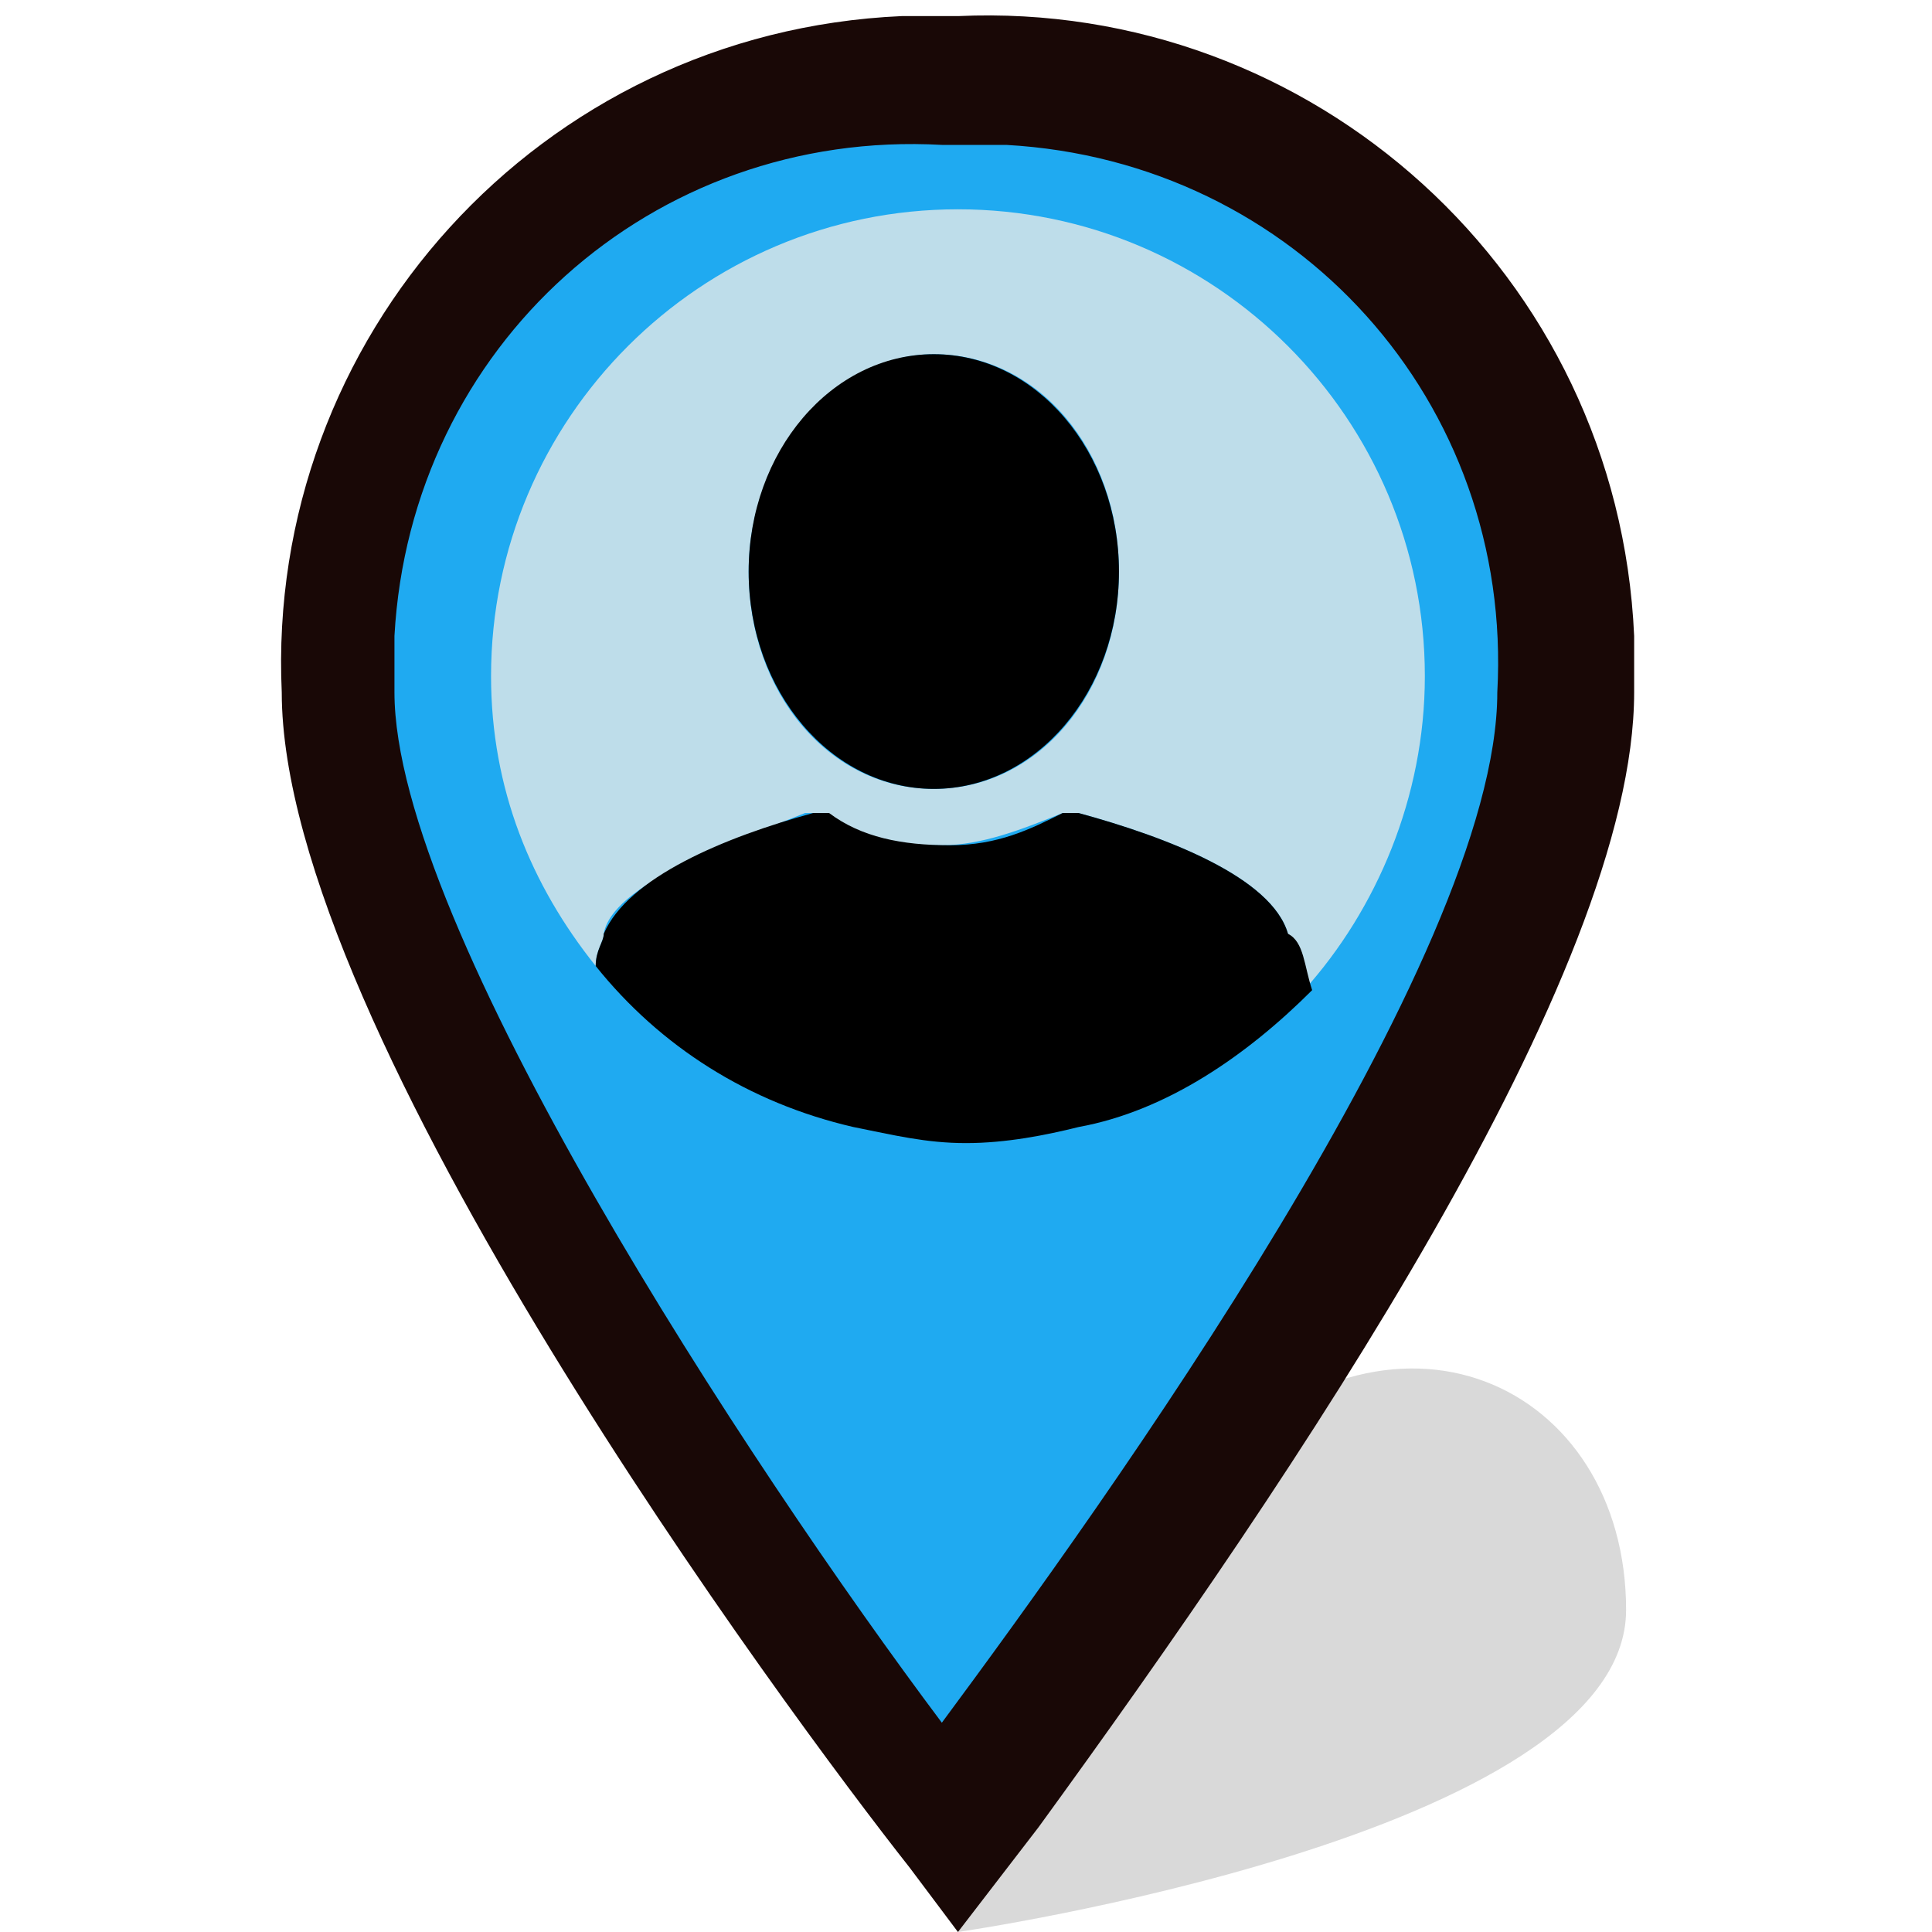
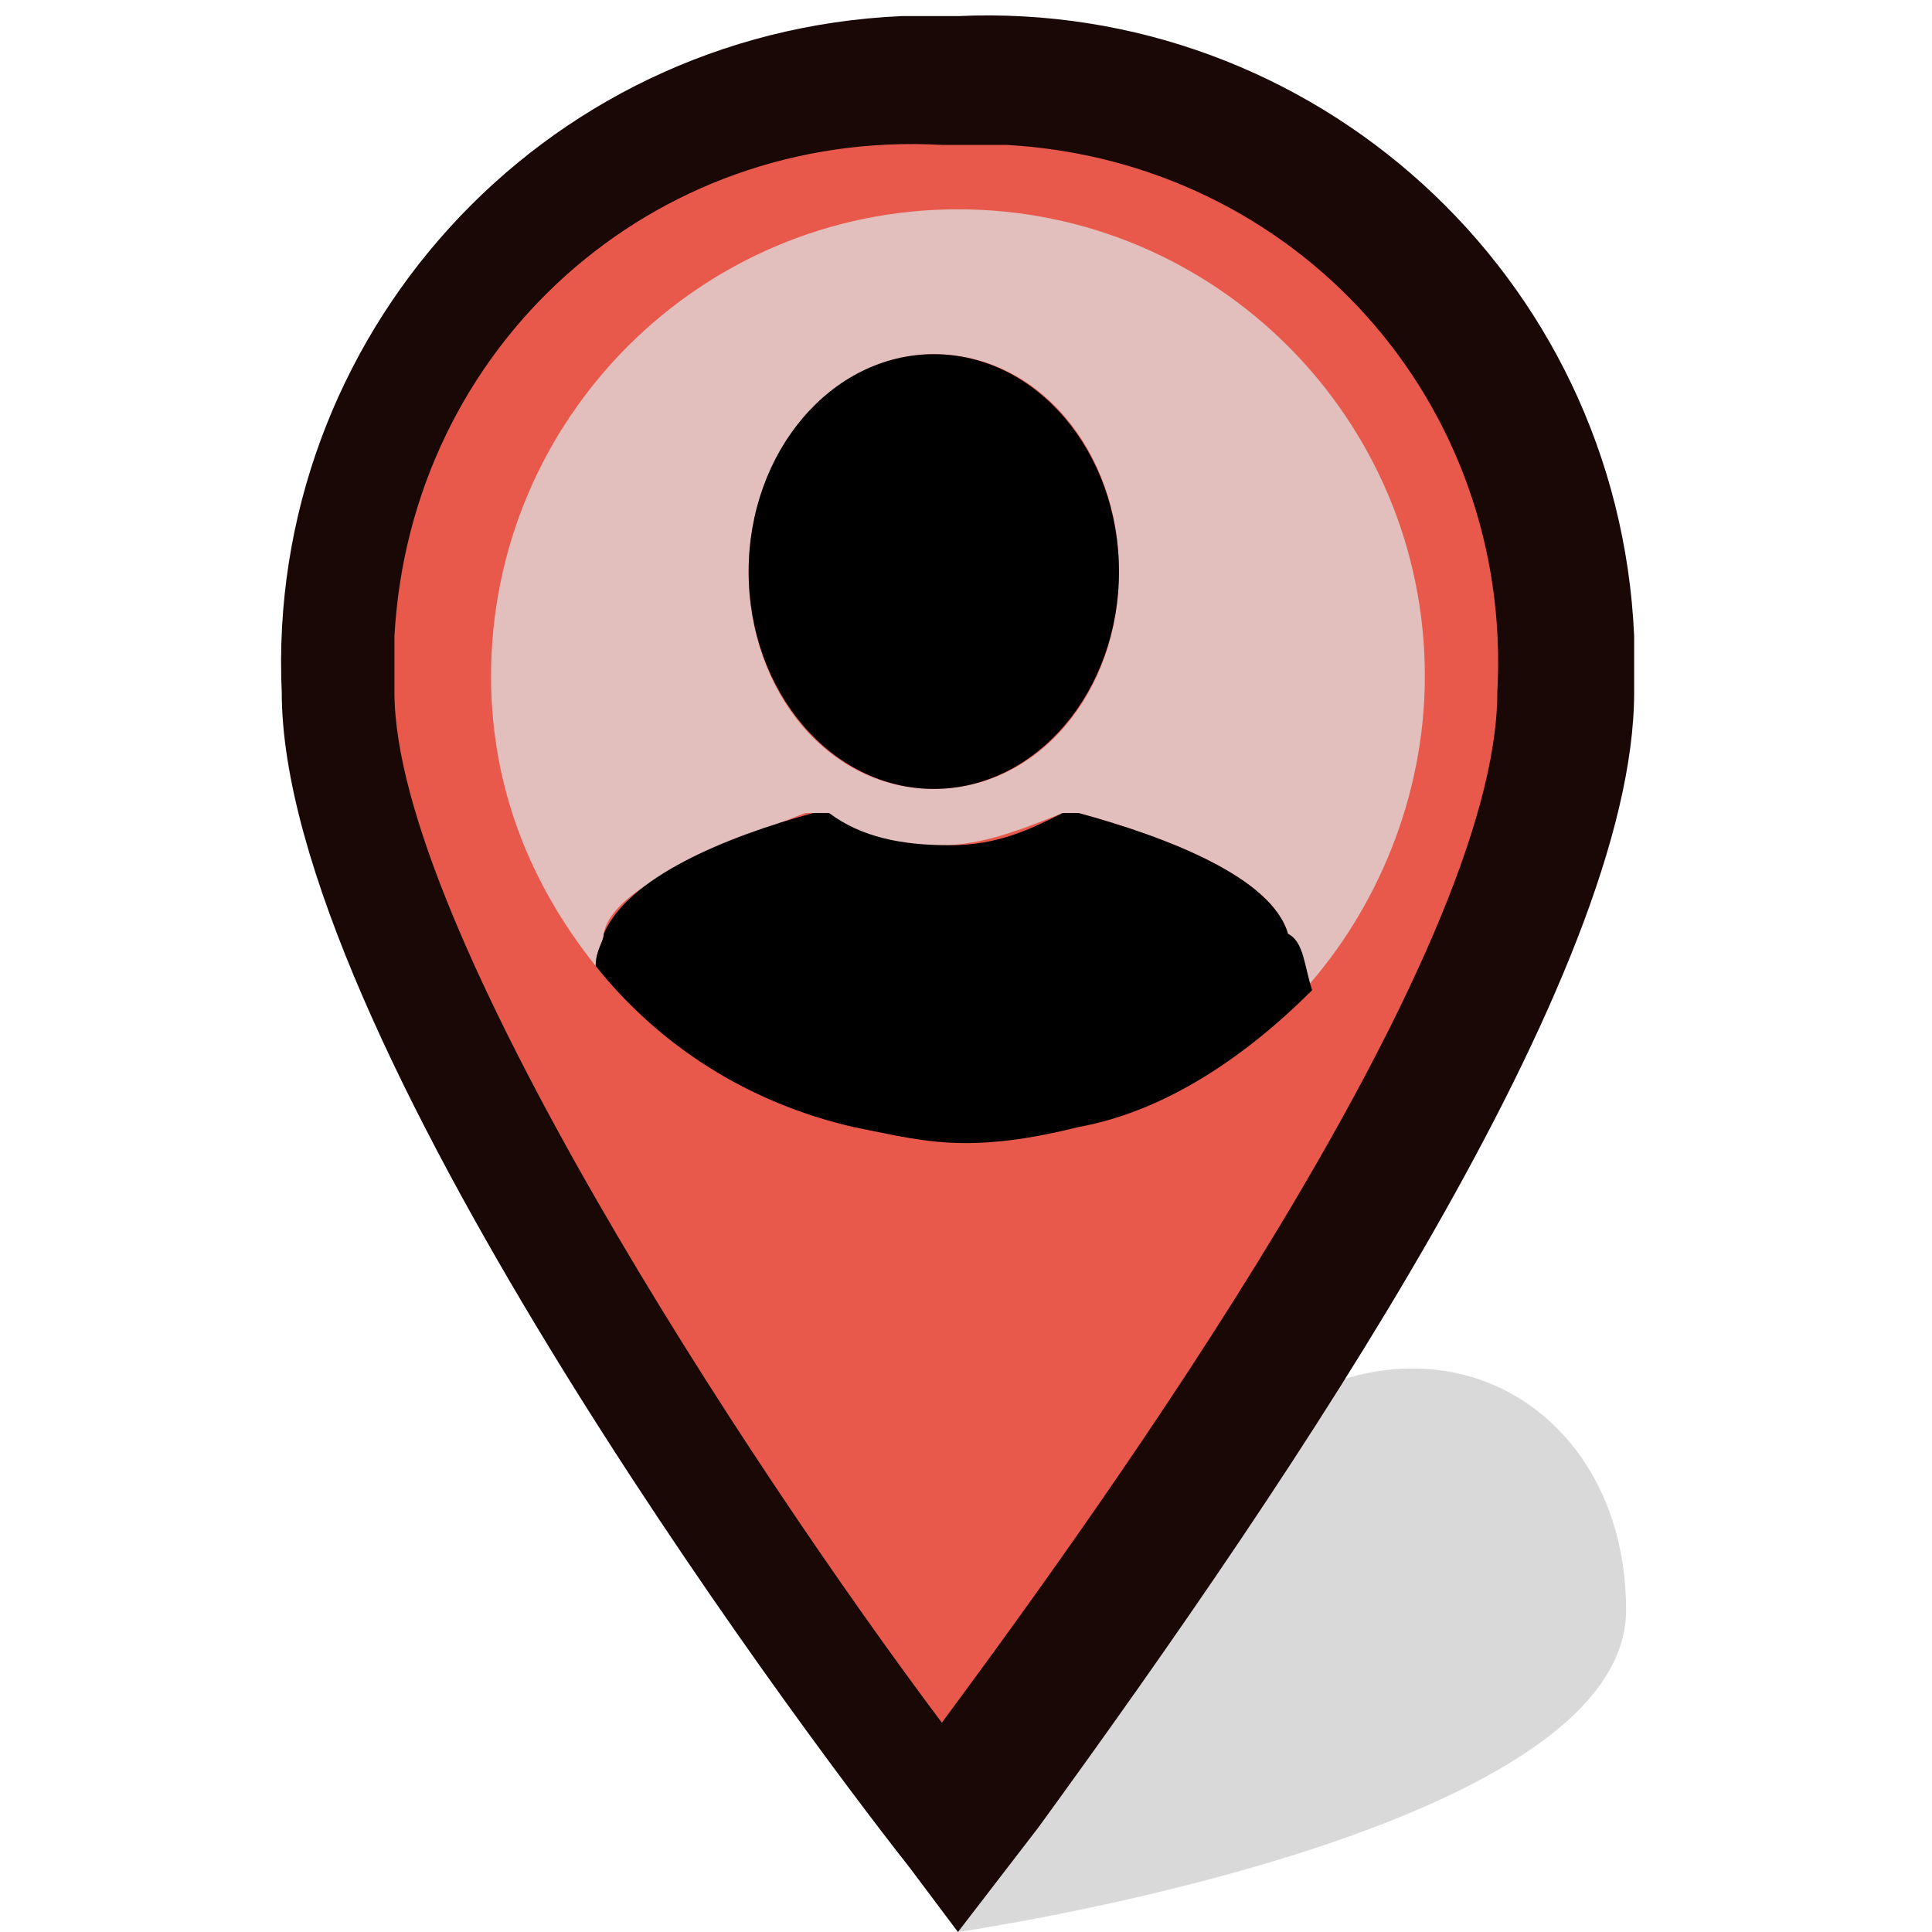
<svg xmlns="http://www.w3.org/2000/svg" version="1.1" id="Layer_1" x="0px" y="0px" viewBox="0 0 24 24" style="enable-background:new 0 0 24 24;" xml:space="preserve">
  <style type="text/css">
	.st0{opacity:0.15;enable-background:new    ;}
- 	.st1{fill:#1FAAF1;}
+ 	.st1{fill:#E8594B;}
	.st2{fill:#190806;}
- 	.st3{fill:#BEDDEA;}
+ 	.st3{fill:#E2BEBC;}
</style>
  <path class="st0" d="M11.9,24c0,0,8.3-1.2,8.3-4s-2.9-4.2-5.3-1.7C12.4,20.7,11.9,24,11.9,24z" />
  <path class="st1" d="M4,8.4c0,0,0.8,4.1,3.4,8s4.4,6.6,4.4,6.6l4.4-6.8c0,0,3.4-5,3.4-7.8S17,1,11.9,1C6.7,1,4,4.9,4,8.4z" />
  <path id="Layer_7_4_" class="st2" d="M11.9,24l-0.6-0.8C9.8,21.3,3.5,12.8,3.5,8.6c-0.2-4.4,3.2-8.2,7.7-8.4c0.2,0,0.5,0,0.7,0  c4.4-0.2,8.2,3.2,8.4,7.7c0,0.2,0,0.5,0,0.7c0,3.5-4.2,9.7-7.4,14.1L11.9,24z M11.7,1.8C8.1,1.6,5.1,4.3,4.9,7.9c0,0.2,0,0.5,0,0.7  c0,2.9,4.4,9.6,6.8,12.8c2-2.7,6.9-9.5,6.9-12.8C18.8,5,16.1,2,12.5,1.8C12.3,1.8,12,1.8,11.7,1.8L11.7,1.8z" />
  <path class="st3" d="M10,10.1h0.2c0.4,0.3,0.9,0.4,1.5,0.4c0.5,0,1-0.2,1.5-0.4h0.2c1.1,0.3,2.4,0.8,2.6,1.5  c0.1,0.2,0.1,0.4,0.2,0.7c0.9-1,1.5-2.4,1.5-3.9c0-3.2-2.6-5.8-5.8-5.8S6.1,5.2,6.1,8.4c0,1.4,0.5,2.6,1.3,3.6  c0-0.2,0.1-0.3,0.1-0.4C7.6,11,9,10.5,10,10.1z M11.6,4.4c1.3,0,2.3,1.2,2.3,2.7s-1,2.7-2.3,2.7S9.3,8.6,9.3,7.1S10.4,4.4,11.6,4.4z  " />
  <ellipse cx="11.6" cy="7.1" rx="2.3" ry="2.7" />
  <path d="M16.3,12.3c-0.8,0.8-1.8,1.5-2.9,1.7c-0.4,0.1-0.9,0.2-1.4,0.2s-0.9-0.1-1.4-0.2c-1.3-0.3-2.4-1-3.2-2  c0-0.2,0.1-0.3,0.1-0.4c0.3-0.7,1.5-1.2,2.6-1.5h0.2c0.4,0.3,0.9,0.4,1.5,0.4s1-0.2,1.4-0.4h0.2c1.1,0.3,2.4,0.8,2.6,1.5  C16.2,11.7,16.2,12,16.3,12.3z" />
</svg>
